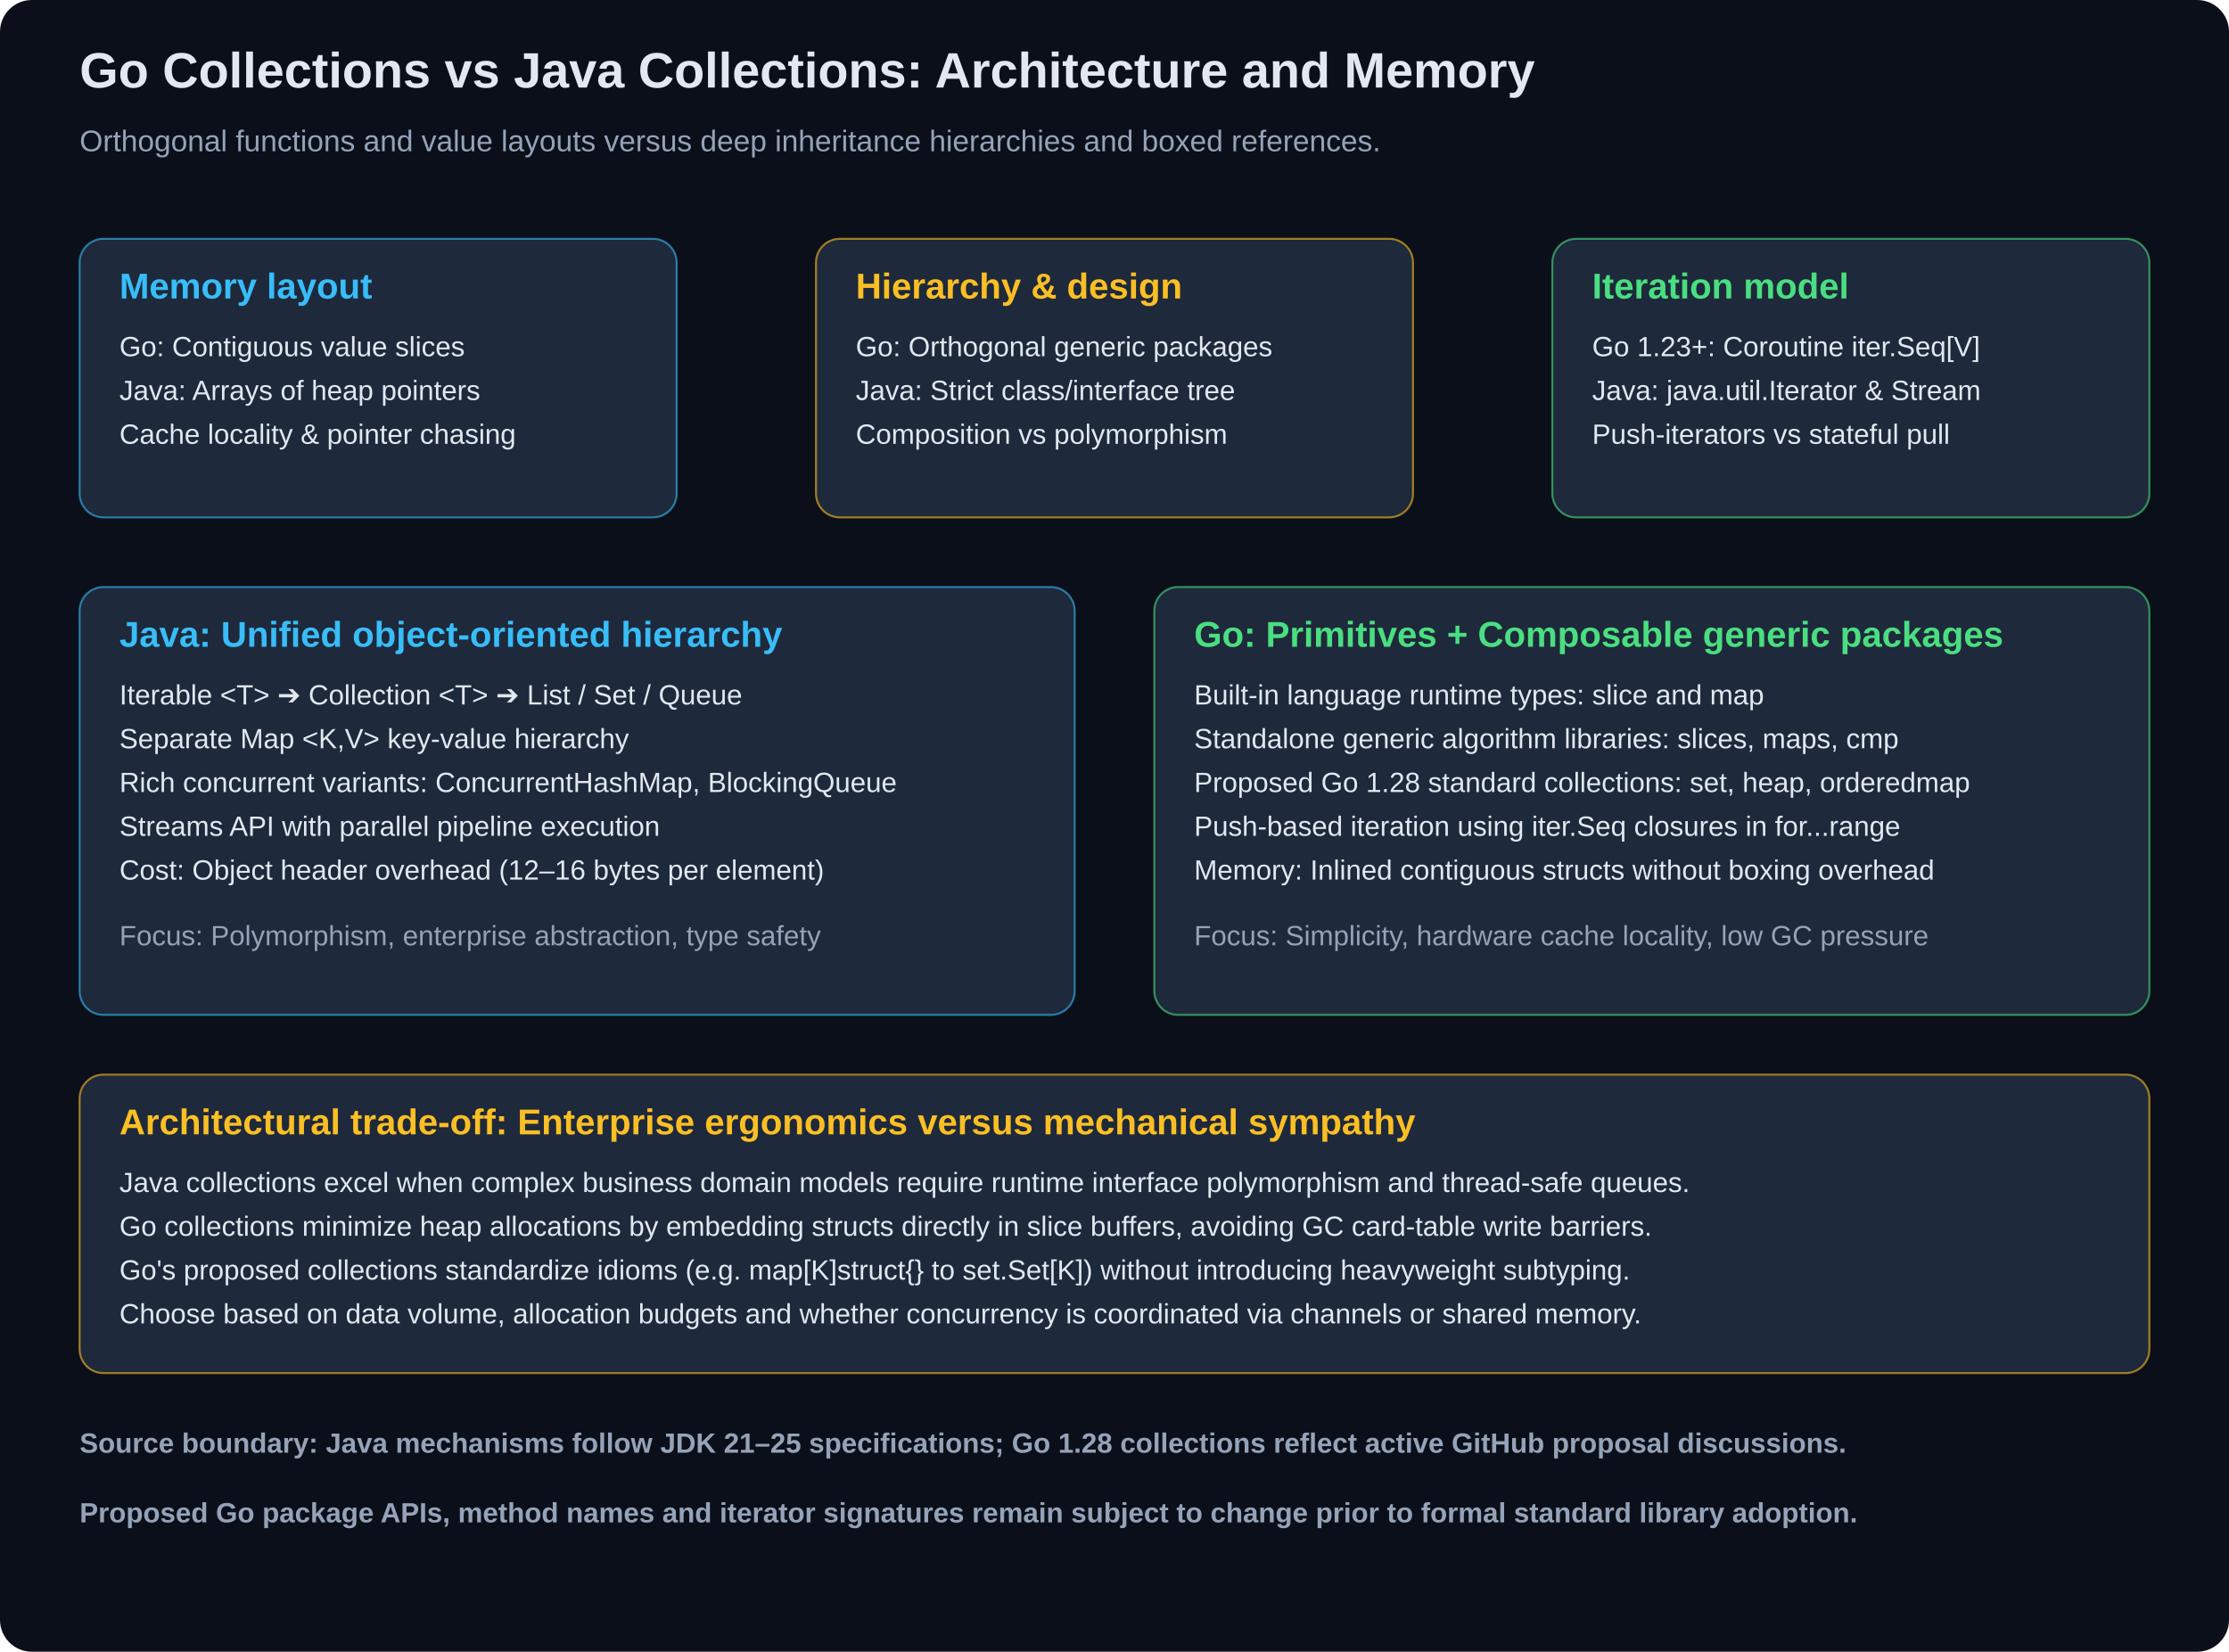
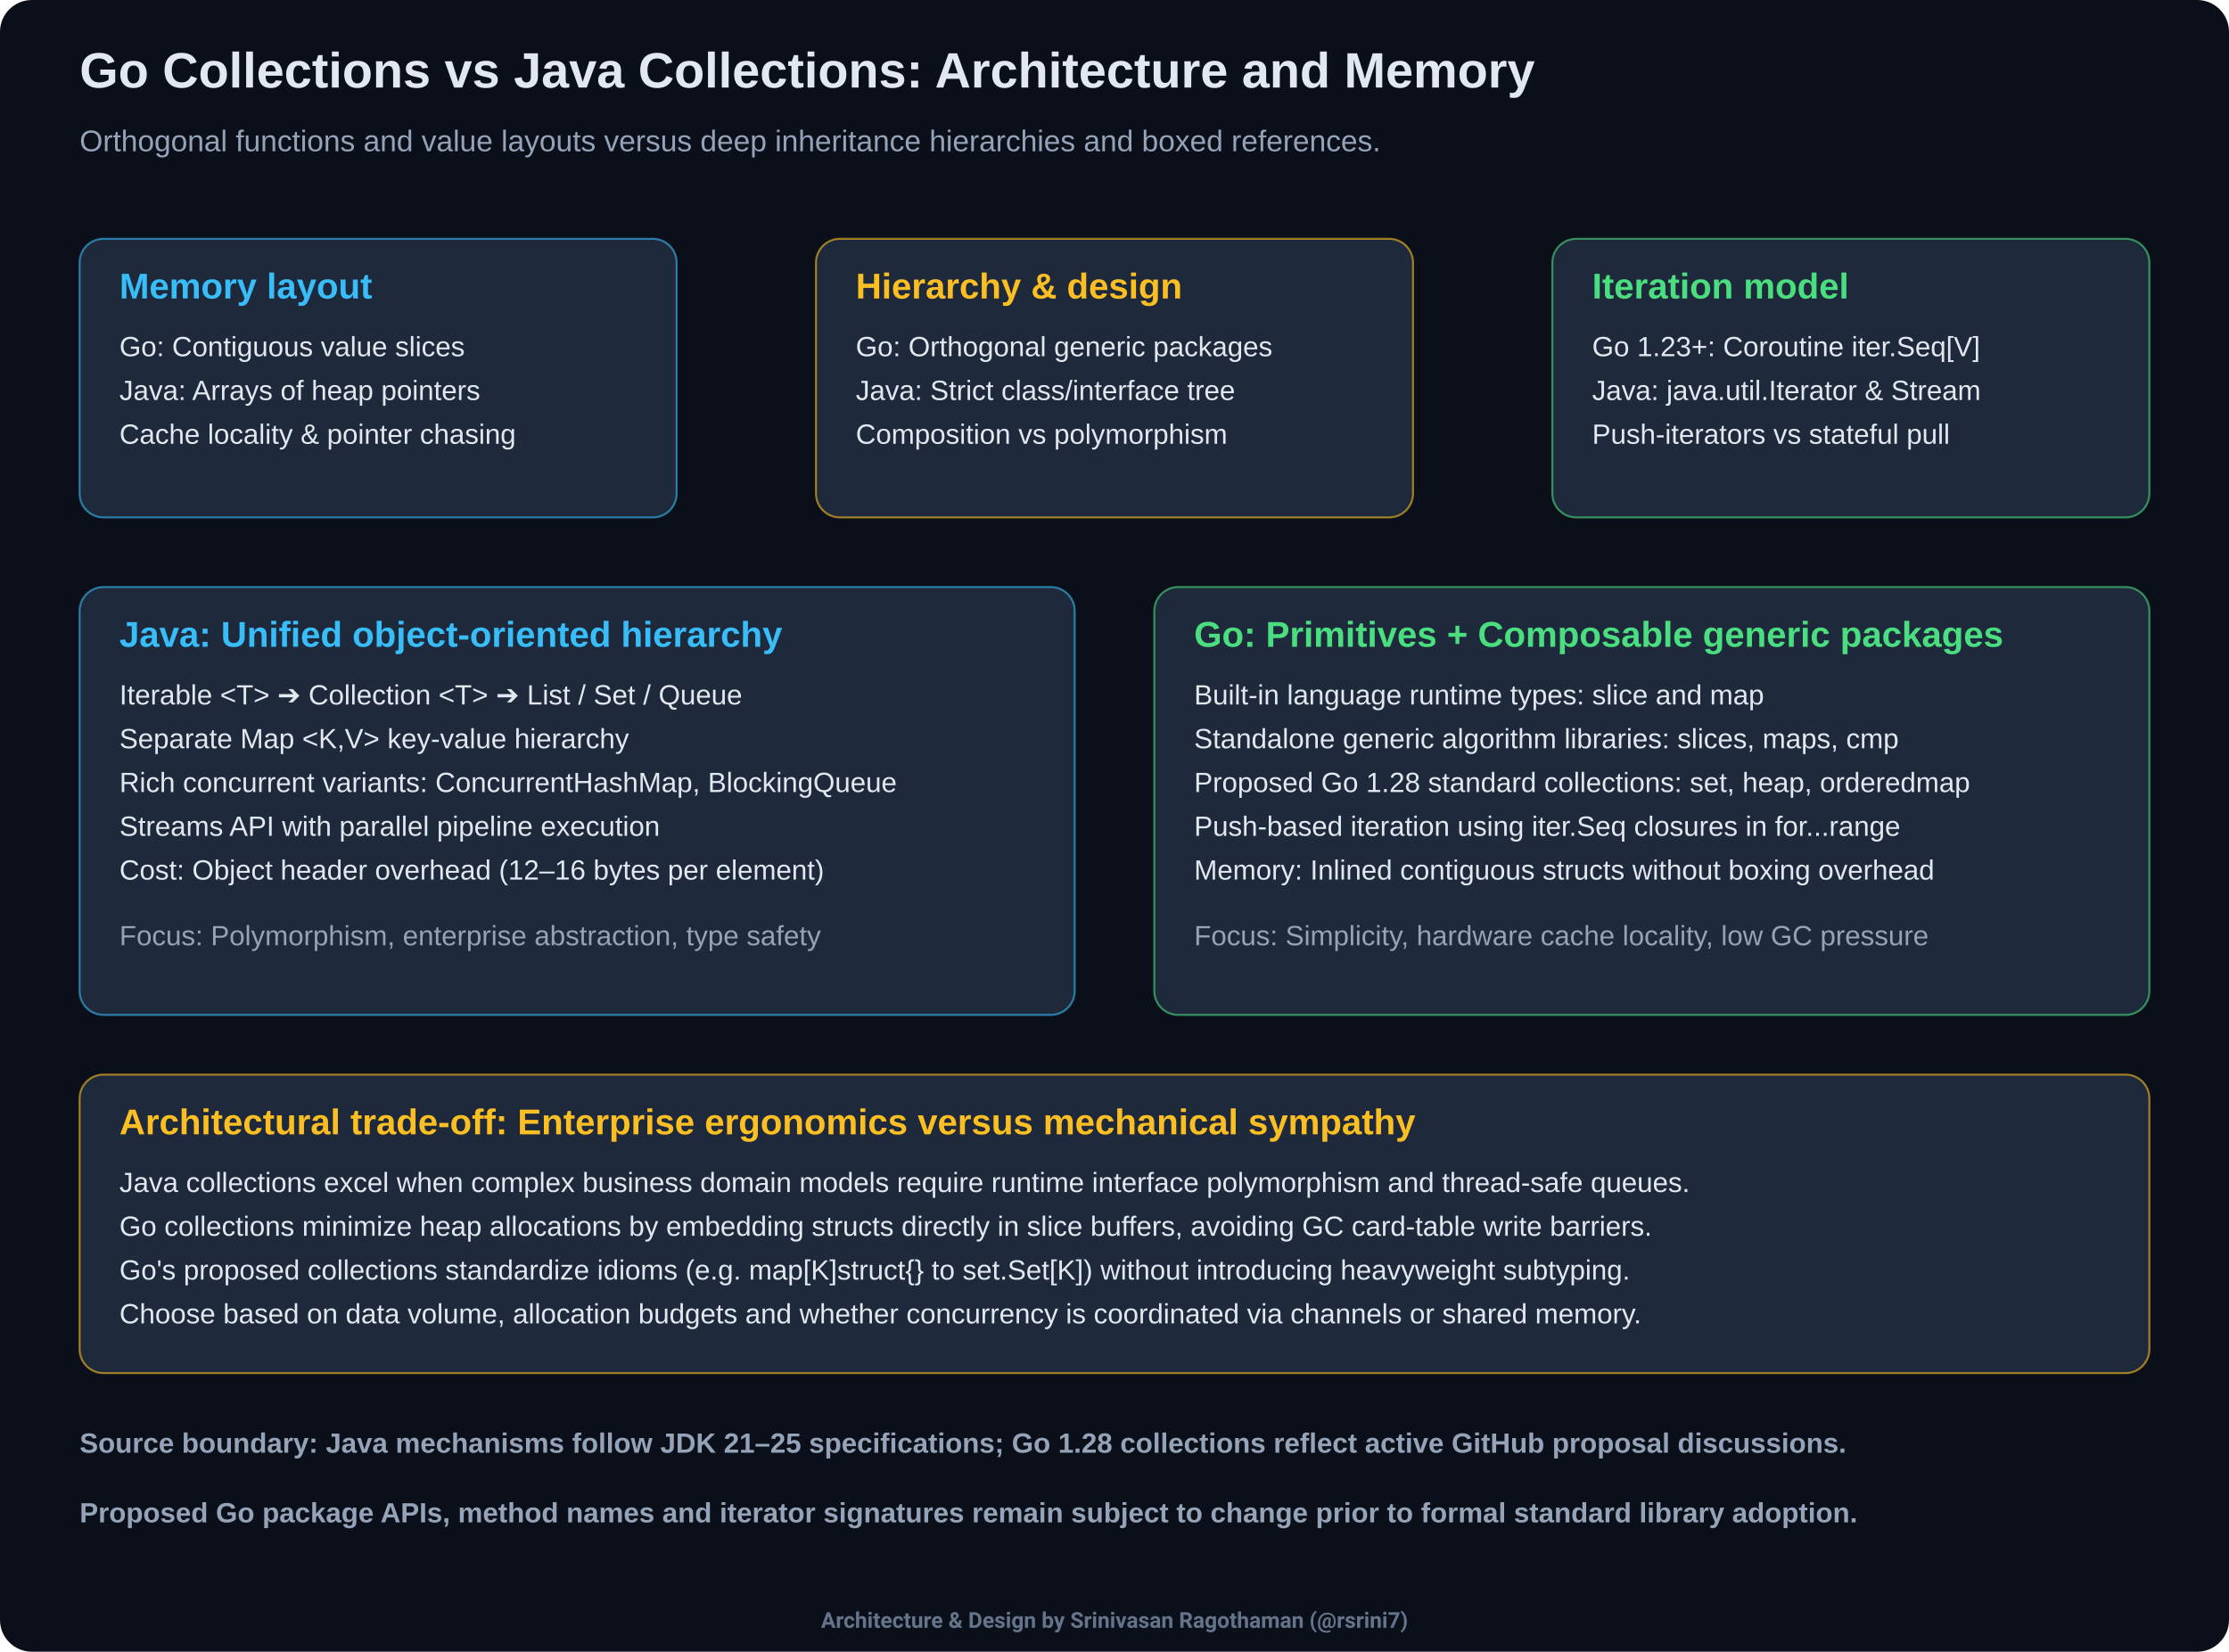
<svg xmlns="http://www.w3.org/2000/svg" viewBox="0 0 1120 830" width="1120" role="img" aria-labelledby="title desc">
  <defs>
    <marker id="arrow" viewBox="0 0 10 10" refX="9" refY="5" markerWidth="7" markerHeight="7" orient="auto">
      <path d="M 0 0 L 10 5 L 0 10 z" fill="#38bdf8" />
    </marker>
  </defs>
  <rect width="1120" height="830" rx="16" fill="#0b0f19" />
  <text x="40" y="44" font-family="Arial, Helvetica, sans-serif" font-size="25" fill="#e2e8f0" font-weight="700">Go Collections vs Java Collections: Architecture and Memory</text>
  <text x="40" y="76" font-family="Arial, Helvetica, sans-serif" font-size="15" fill="#94a3b8">Orthogonal functions and value layouts versus deep inheritance hierarchies and boxed references.</text>
  <rect x="40" y="120" width="300" height="140" rx="12" fill="#1e293b" stroke="#38bdf8" stroke-opacity="0.6" />
  <text x="60" y="150" font-family="Arial, Helvetica, sans-serif" font-size="18" fill="#38bdf8" font-weight="700">Memory layout</text>
  <text x="60" y="179" font-family="Arial, Helvetica, sans-serif" font-size="14" fill="#e2e8f0">Go: Contiguous value slices</text>
  <text x="60" y="201" font-family="Arial, Helvetica, sans-serif" font-size="14" fill="#e2e8f0">Java: Arrays of heap pointers</text>
  <text x="60" y="223" font-family="Arial, Helvetica, sans-serif" font-size="14" fill="#e2e8f0">Cache locality &amp; pointer chasing</text>
  <rect x="410" y="120" width="300" height="140" rx="12" fill="#1e293b" stroke="#fbbf24" stroke-opacity="0.6" />
  <text x="430" y="150" font-family="Arial, Helvetica, sans-serif" font-size="18" fill="#fbbf24" font-weight="700">Hierarchy &amp; design</text>
  <text x="430" y="179" font-family="Arial, Helvetica, sans-serif" font-size="14" fill="#e2e8f0">Go: Orthogonal generic packages</text>
  <text x="430" y="201" font-family="Arial, Helvetica, sans-serif" font-size="14" fill="#e2e8f0">Java: Strict class/interface tree</text>
  <text x="430" y="223" font-family="Arial, Helvetica, sans-serif" font-size="14" fill="#e2e8f0">Composition vs polymorphism</text>
  <rect x="780" y="120" width="300" height="140" rx="12" fill="#1e293b" stroke="#4ade80" stroke-opacity="0.6" />
  <text x="800" y="150" font-family="Arial, Helvetica, sans-serif" font-size="18" fill="#4ade80" font-weight="700">Iteration model</text>
  <text x="800" y="179" font-family="Arial, Helvetica, sans-serif" font-size="14" fill="#e2e8f0">Go 1.23+: Coroutine iter.Seq[V]</text>
  <text x="800" y="201" font-family="Arial, Helvetica, sans-serif" font-size="14" fill="#e2e8f0">Java: java.util.Iterator &amp; Stream</text>
  <text x="800" y="223" font-family="Arial, Helvetica, sans-serif" font-size="14" fill="#e2e8f0">Push-iterators vs stateful pull</text>
  <rect x="40" y="295" width="500" height="215" rx="12" fill="#1e293b" stroke="#38bdf8" stroke-opacity="0.6" />
  <text x="60" y="325" font-family="Arial, Helvetica, sans-serif" font-size="18" fill="#38bdf8" font-weight="700">Java: Unified object-oriented hierarchy</text>
  <text x="60" y="354" font-family="Arial, Helvetica, sans-serif" font-size="14" fill="#e2e8f0">Iterable &lt;T&gt; ➔ Collection &lt;T&gt; ➔ List / Set / Queue</text>
  <text x="60" y="376" font-family="Arial, Helvetica, sans-serif" font-size="14" fill="#e2e8f0">Separate Map &lt;K,V&gt; key-value hierarchy</text>
  <text x="60" y="398" font-family="Arial, Helvetica, sans-serif" font-size="14" fill="#e2e8f0">Rich concurrent variants: ConcurrentHashMap, BlockingQueue</text>
  <text x="60" y="420" font-family="Arial, Helvetica, sans-serif" font-size="14" fill="#e2e8f0">Streams API with parallel pipeline execution</text>
  <text x="60" y="442" font-family="Arial, Helvetica, sans-serif" font-size="14" fill="#e2e8f0">Cost: Object header overhead (12–16 bytes per element)</text>
  <text x="60" y="475" font-family="Arial, Helvetica, sans-serif" font-size="14" fill="#94a3b8">Focus: Polymorphism, enterprise abstraction, type safety</text>
  <rect x="580" y="295" width="500" height="215" rx="12" fill="#1e293b" stroke="#4ade80" stroke-opacity="0.6" />
  <text x="600" y="325" font-family="Arial, Helvetica, sans-serif" font-size="18" fill="#4ade80" font-weight="700">Go: Primitives + Composable generic packages</text>
  <text x="600" y="354" font-family="Arial, Helvetica, sans-serif" font-size="14" fill="#e2e8f0">Built-in language runtime types: slice and map</text>
  <text x="600" y="376" font-family="Arial, Helvetica, sans-serif" font-size="14" fill="#e2e8f0">Standalone generic algorithm libraries: slices, maps, cmp</text>
  <text x="600" y="398" font-family="Arial, Helvetica, sans-serif" font-size="14" fill="#e2e8f0">Proposed Go 1.28 standard collections: set, heap, orderedmap</text>
  <text x="600" y="420" font-family="Arial, Helvetica, sans-serif" font-size="14" fill="#e2e8f0">Push-based iteration using iter.Seq closures in for...range</text>
  <text x="600" y="442" font-family="Arial, Helvetica, sans-serif" font-size="14" fill="#e2e8f0">Memory: Inlined contiguous structs without boxing overhead</text>
  <text x="600" y="475" font-family="Arial, Helvetica, sans-serif" font-size="14" fill="#94a3b8">Focus: Simplicity, hardware cache locality, low GC pressure</text>
  <rect x="40" y="540" width="1040" height="150" rx="12" fill="#1e293b" stroke="#fbbf24" stroke-opacity="0.6" />
  <text x="60" y="570" font-family="Arial, Helvetica, sans-serif" font-size="18" fill="#fbbf24" font-weight="700">Architectural trade-off: Enterprise ergonomics versus mechanical sympathy</text>
  <text x="60" y="599" font-family="Arial, Helvetica, sans-serif" font-size="14" fill="#e2e8f0">Java collections excel when complex business domain models require runtime interface polymorphism and thread-safe queues.</text>
  <text x="60" y="621" font-family="Arial, Helvetica, sans-serif" font-size="14" fill="#e2e8f0">Go collections minimize heap allocations by embedding structs directly in slice buffers, avoiding GC card-table write barriers.</text>
  <text x="60" y="643" font-family="Arial, Helvetica, sans-serif" font-size="14" fill="#e2e8f0">Go's proposed collections standardize idioms (e.g. map[K]struct{} to set.Set[K]) without introducing heavyweight subtyping.</text>
  <text x="60" y="665" font-family="Arial, Helvetica, sans-serif" font-size="14" fill="#e2e8f0">Choose based on data volume, allocation budgets and whether concurrency is coordinated via channels or shared memory.</text>
  <text x="40" y="730" font-family="Arial, Helvetica, sans-serif" font-size="14" fill="#94a3b8" font-weight="700">Source boundary: Java mechanisms follow JDK 21–25 specifications; Go 1.28 collections reflect active GitHub proposal discussions.</text>
  <text x="40" y="765" font-family="Arial, Helvetica, sans-serif" font-size="14" fill="#94a3b8" font-weight="700">Proposed Go package APIs, method names and iterator signatures remain subject to change prior to formal standard library adoption.</text>
+   <text x="560" y="818" font-family="-apple-system, BlinkMacSystemFont, 'Segoe UI', Roboto, sans-serif" font-size="11" font-weight="600" fill="#64748b" text-anchor="middle">Architecture &amp; Design by Srinivasan Ragothaman (@rsrini7)</text>
</svg>
